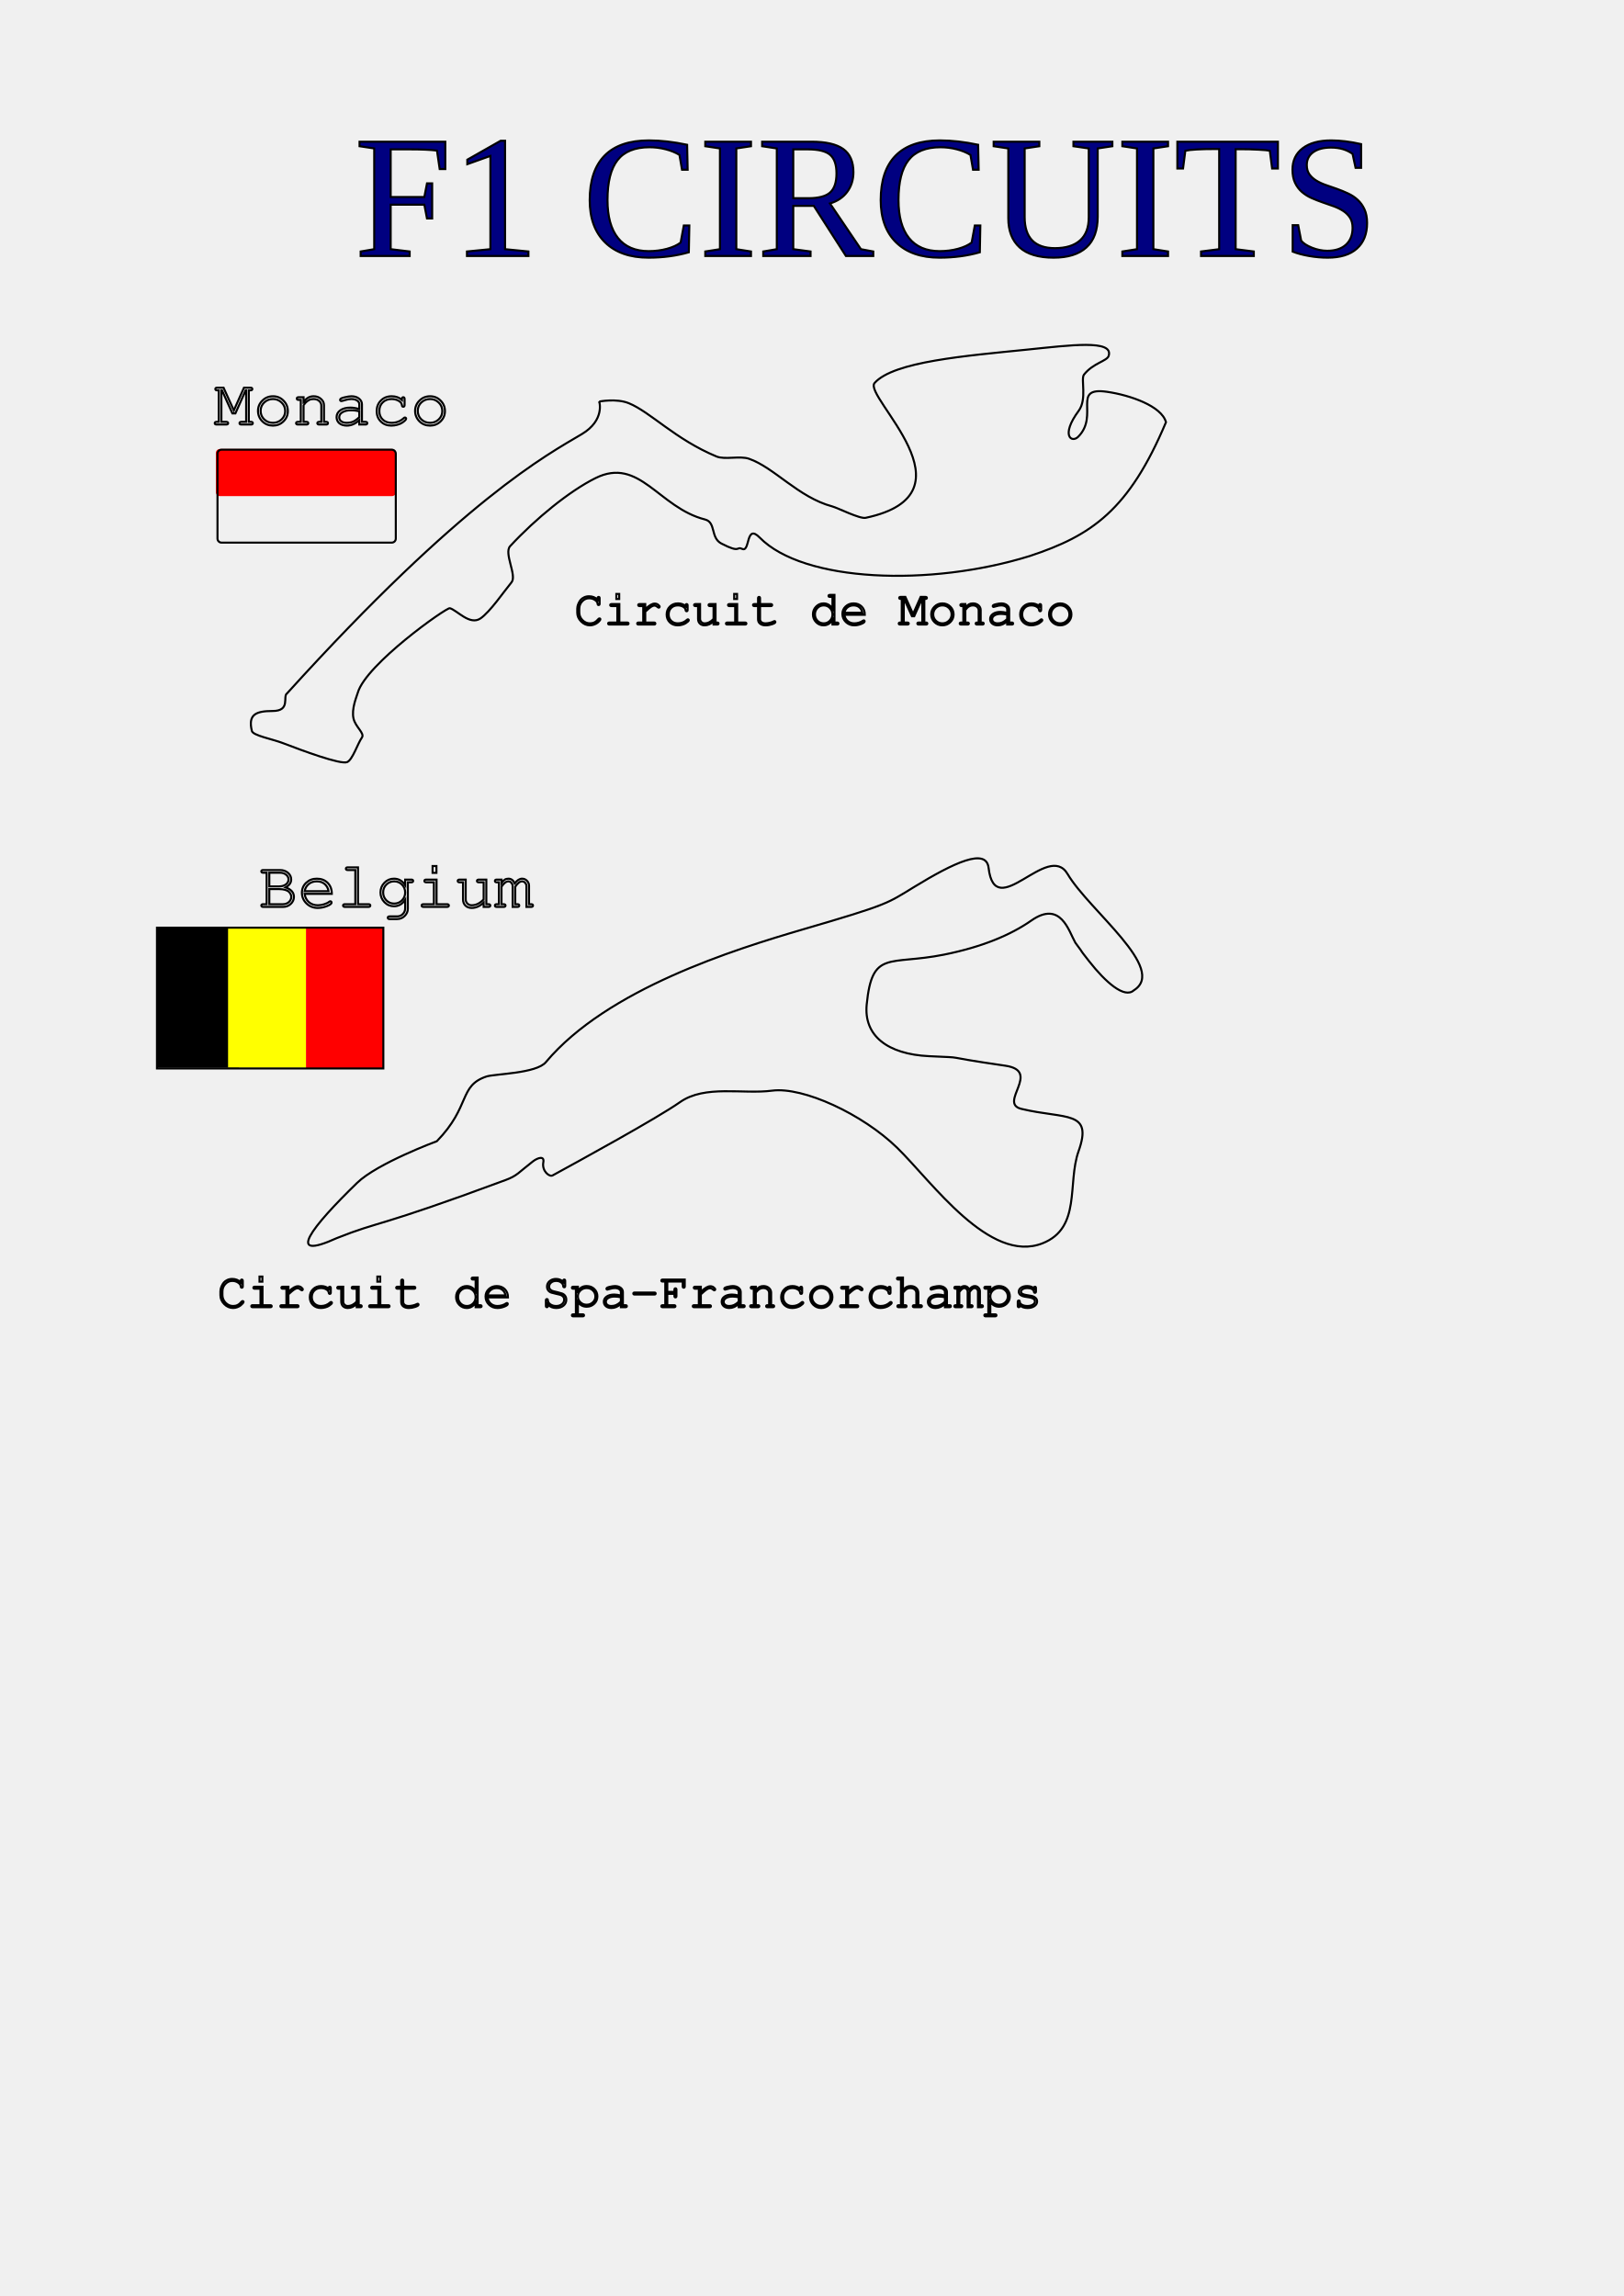
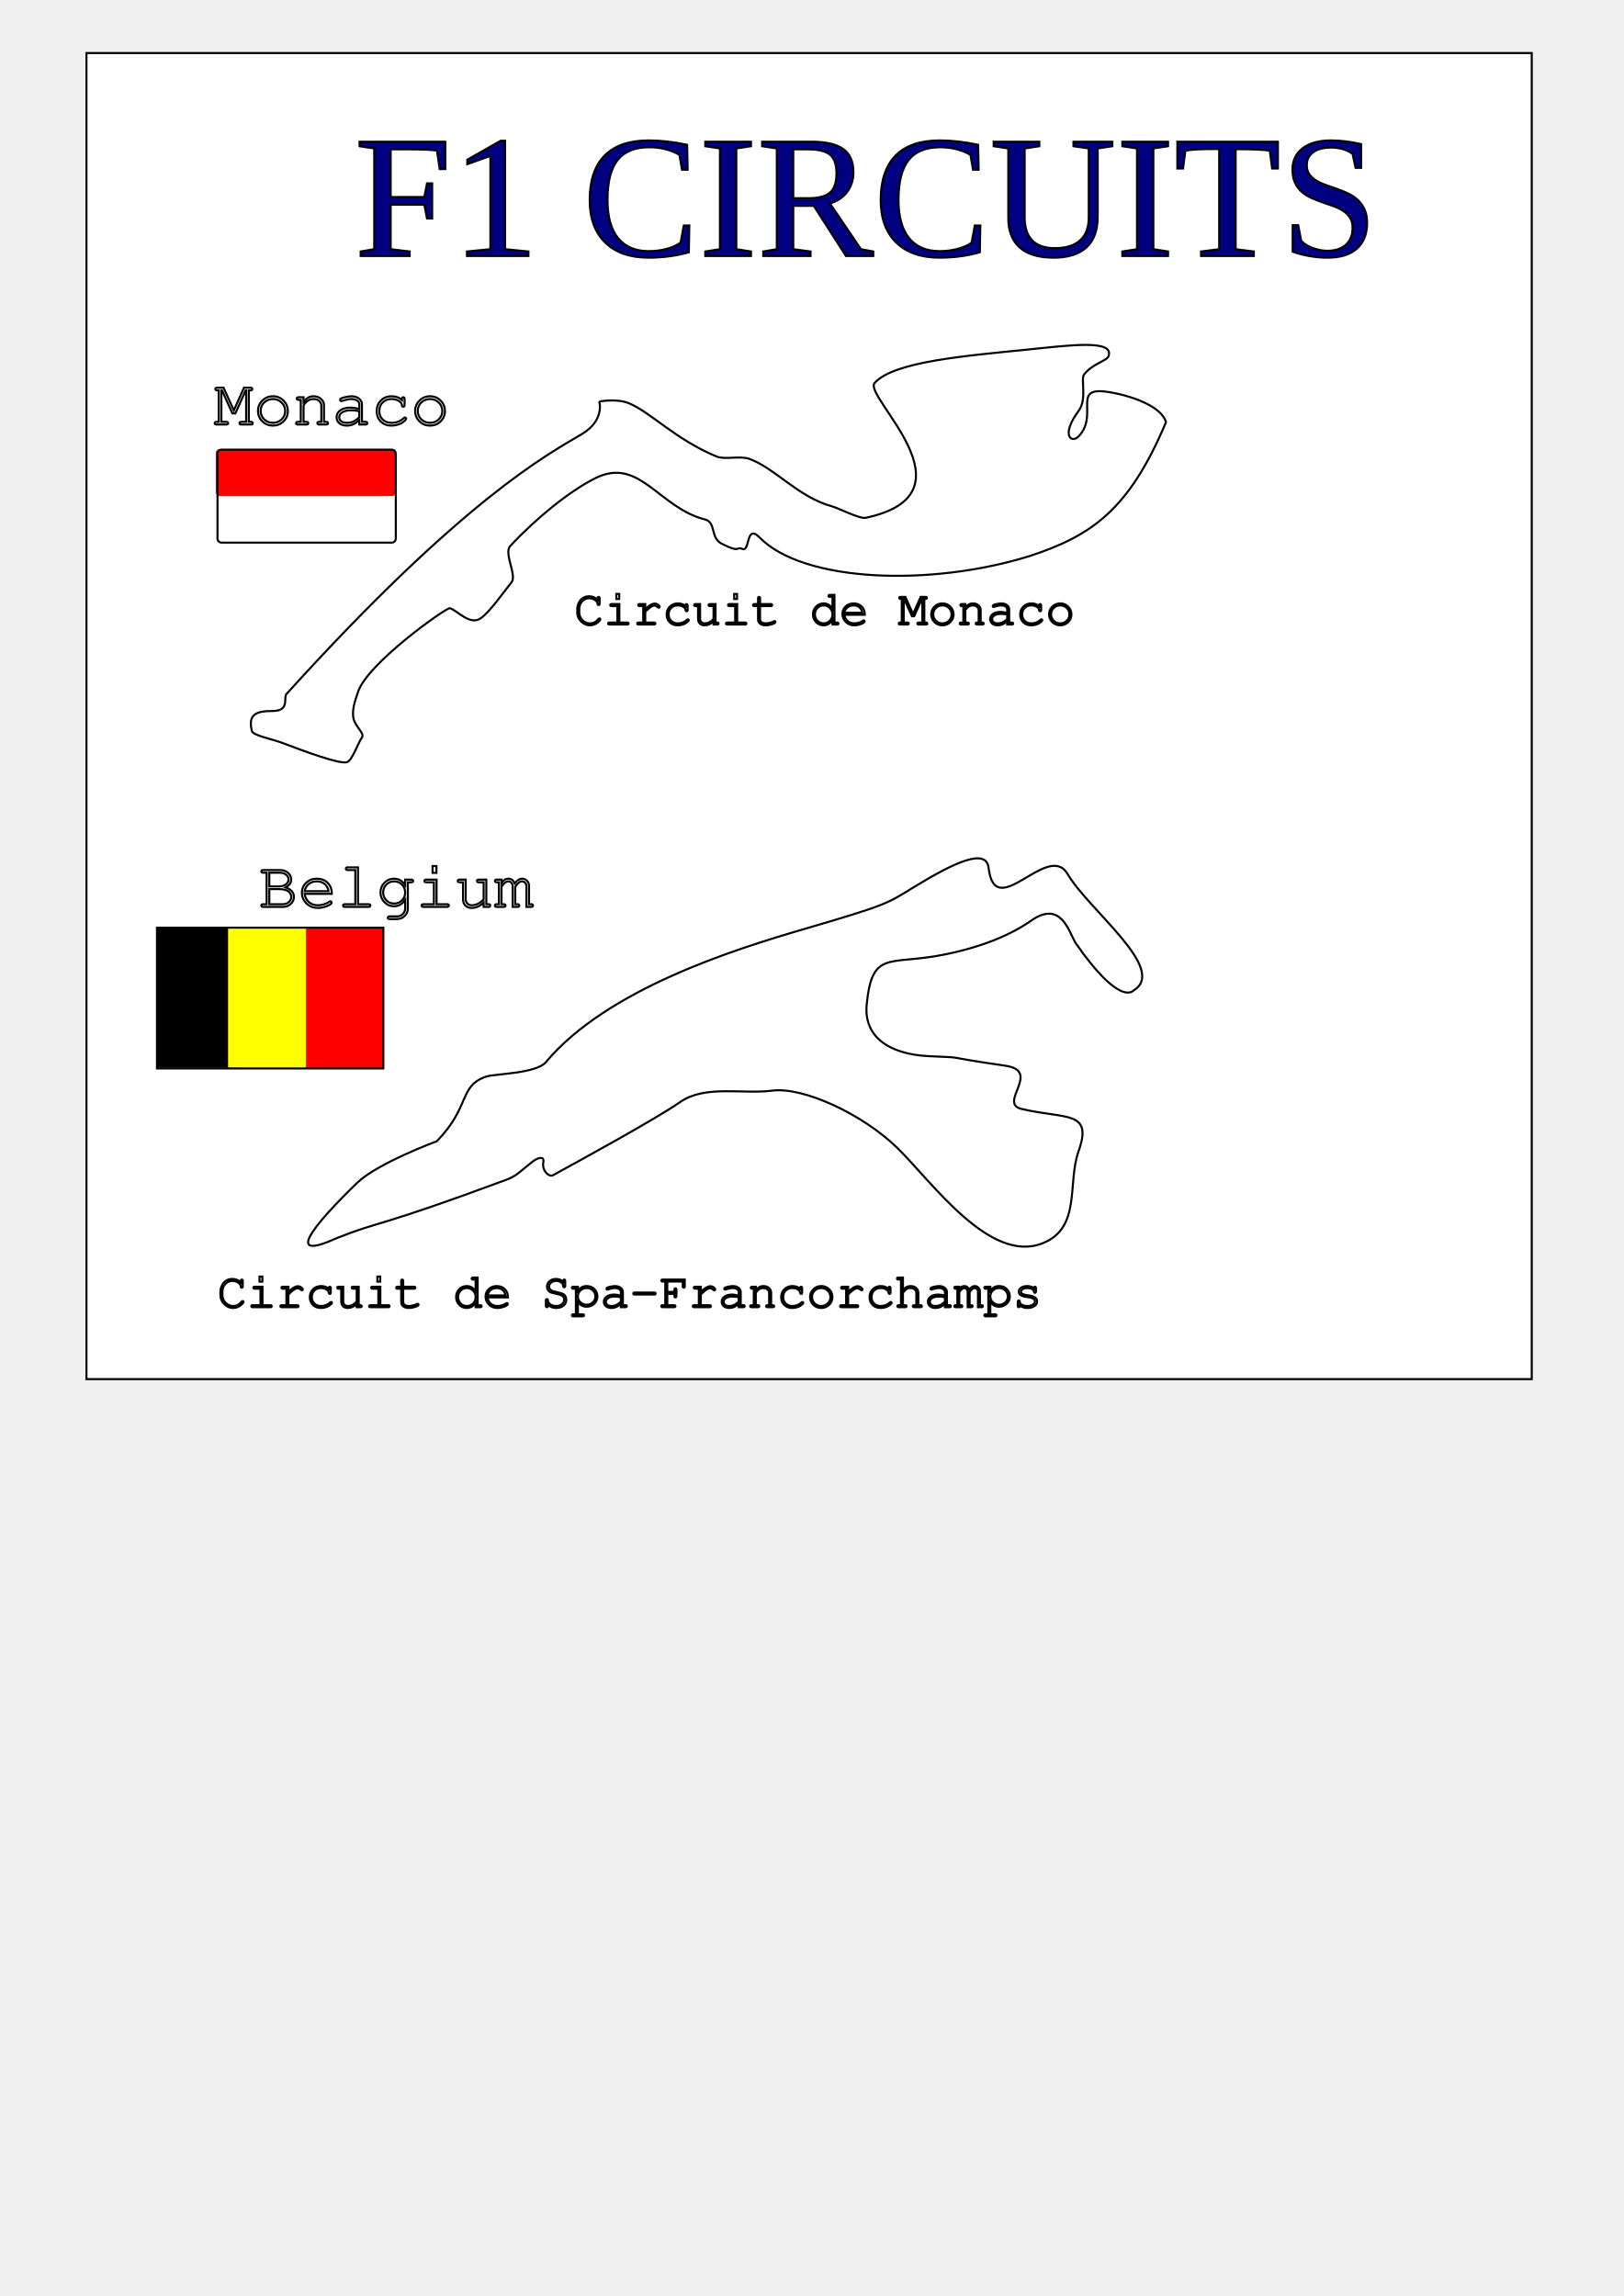
<svg xmlns="http://www.w3.org/2000/svg" width="210mm" height="297mm" viewBox="0 0 210 297" version="1.1" id="svg5">
  <defs id="defs2">
    <rect x="270.404" y="593.553" width="457.341" height="57.728" id="rect51583" />
    <rect x="126.367" y="413.784" width="274.4" height="59.04" id="rect51577" />
    <rect x="280.662" y="283.143" width="404.37" height="73.678" id="rect51571" />
    <rect x="142.143" y="149.566" width="446.749" height="173.503" id="rect608" />
    <rect x="173.301" y="49.648" width="531.726" height="104.838" id="rect113" />
  </defs>
  <g id="layer1">
-     <text xml:space="preserve" transform="scale(0.2645833)" id="text111" style="font-size:85.333px;white-space:pre;shape-inside:url(#rect113);fill:#000080;stroke:#000000">
-       <tspan x="173.301" y="125.148" id="tspan53904">F1 CIRCUITS
+     <rect style="fill:#ffffff;stroke:#000000;stroke-width:0.265;stroke-opacity:1;fill-opacity:1" id="rect56816" width="186.923" height="171.536" x="11.183" y="6.861" />
+     <text xml:space="preserve" transform="scale(0.2645833)" id="text111" style="font-size:85.333px;white-space:pre;shape-inside:url(#rect113);display:inline;fill:#000080;stroke:#000000">
+       <tspan x="173.301" y="125.148" id="tspan57006">F1 CIRCUITS
</tspan>
    </text>
    <path style="fill:none;stroke:#000000;stroke-width:0.265" d="m 77.504,51.942 c 0,0 2.221,-0.437 3.818,0.214 2.816,1.148 6,4.669 11.348,6.893 1.071,0.445 3.023,-0.113 4.202,0.294 3.253,1.124 6.401,4.995 10.754,6.16 0.761,0.204 3.562,1.644 4.336,1.48 14.738,-3.126 -0.388,-15.7 1.152,-17.44 2.468,-2.787 11.891,-3.52 19.736,-4.319 5.561,-0.566 11.192,-1.328 10.541,0.805 -0.211,0.692 -2.007,0.919 -3.194,2.43 -0.446,0.568 0.432,3.166 -0.688,4.683 -2.381,3.224 -0.904,4.2 -0.062,3.356 2.767,-2.778 -0.934,-6.497 3.746,-5.814 2.953,0.431 7.051,1.835 7.608,3.931 -4.796,11.392 -9.635,14.673 -17.607,17.306 -12.894,4.014 -29.291,3.388 -34.938,-2.382 -1.826,-1.866 -1.223,1.927 -2.249,1.468 -0.833,-0.372 -0.162,0.619 -2.704,-0.696 -1.446,-0.748 -0.668,-2.743 -2.124,-3.114 -6,-1.527 -8.474,-8.18 -14.168,-5.347 -3.362,1.673 -7.73,5.233 -11.033,8.799 -0.839,0.906 0.91,3.795 0.18,4.676 -0.956,1.153 -2.791,3.851 -4.023,4.678 -1.382,0.928 -3.001,-1.053 -3.953,-1.328 -0.426,-0.123 -10.844,7.237 -11.911,10.938 -0.155,0.537 -0.831,2.079 -0.55,3.332 0.246,1.095 1.479,1.906 1.087,2.46 -0.549,0.777 -1.208,2.87 -1.904,3.174 -0.838,0.365 -5.886,-1.519 -8.298,-2.447 -1.414,-0.545 -3.886,-0.98 -4.031,-1.58 -0.502,-2.08 0.443,-2.579 2.685,-2.581 2.375,-0.002 1.267,-1.899 1.862,-2.274 22.773,-25.138 33.734,-30.931 38.115,-33.535 3.031,-1.802 2.267,-4.221 2.267,-4.221 z" id="path227" />
-     <text xml:space="preserve" transform="scale(0.2645833)" id="text606" style="font-size:33.333px;white-space:pre;shape-inside:url(#rect608);fill:none;stroke:#000000;-inkscape-font-specification:FreeMono;font-family:FreeMono;font-weight:normal;font-style:normal;font-stretch:normal;font-variant:normal" />
+     <text xml:space="preserve" transform="scale(0.2645833)" id="text606" style="font-style:normal;font-variant:normal;font-weight:normal;font-stretch:normal;font-size:33.333px;font-family:FreeMono;-inkscape-font-specification:FreeMono;white-space:pre;shape-inside:url(#rect608);display:inline;fill:none;stroke:#000000" />
    <text xml:space="preserve" style="font-style:normal;font-variant:normal;font-weight:normal;font-stretch:normal;font-size:8.467px;font-family:FreeMono;-inkscape-font-specification:FreeMono;fill:none;stroke:#000000;stroke-width:0.265" x="27.679" y="54.913" id="text664">
      <tspan id="tspan662" style="font-size:8.467px;stroke-width:0.265" x="27.679" y="54.913">Monaco</tspan>
    </text>
    <rect style="fill:#ff0000;stroke:none;stroke-width:0.265" id="rect770" width="23.297" height="6.098" x="27.916" y="58.078" ry="0.522" />
    <rect style="fill:none;stroke:#000000;stroke-width:0.265;stroke-opacity:1" id="rect1449" width="23.06" height="12.021" x="28.129" y="58.17" ry="0.522" />
    <path style="fill:none;stroke:#000000;stroke-width:0.265;stroke-opacity:1" d="m 43.57,160.151 c -6.847,3.114 -3.217,-1.476 2.611,-7.135 2.627,-2.55 10.319,-5.395 10.319,-5.395 4.4,-4.524 2.807,-7.154 6.405,-8.366 1.057,-0.356 6.467,-0.374 7.697,-1.864 7.949,-9.46 24.355,-14.565 33.288,-17.181 11.02,-3.218 10.81,-3.321 14.307,-5.457 5.247,-3.205 9.353,-5.113 9.66,-2.495 0.847,7.249 7.672,-3.522 10.218,0.8 2.786,4.729 12.972,12.299 8.565,15.046 -1.202,1.103 -3.645,-1.037 -5.786,-3.768 -1.658,-2.115 -0.256,-0.358 -1.778,-2.395 -0.833,-1.445 -1.87,-5.54 -5.695,-2.861 -2.663,1.865 -6.388,3.426 -11.313,4.411 -7.091,1.417 -9.27,-0.672 -9.973,6.437 -0.401,4.051 2.697,6.434 8.043,6.693 5.498,0.267 0.612,-0.104 9.868,1.231 4.777,0.689 -0.966,4.858 2.098,5.589 5.741,1.37 9.293,0.137 7.386,5.492 -1.473,4.135 0.385,9.9 -4.65,11.893 -6.855,2.713 -14.301,-7.957 -18.8,-12.348 -4.465,-4.359 -12.154,-7.923 -16.18,-7.396 -3.774,0.495 -8.677,-0.79 -11.915,1.488 -2.986,2.1 -13.07,7.617 -16.478,9.479 -0.414,0.226 -1.41,-0.573 -1.196,-1.703 0.164,-0.87 -0.713,-0.605 -1.381,-0.088 -1.828,1.414 -1.975,1.821 -3.512,2.39 -16.957,6.289 -16.059,5.216 -21.81,7.504 z" id="path3629" />
-     <text xml:space="preserve" transform="scale(0.2645833)" id="text51569" style="font-style:normal;font-variant:normal;font-weight:normal;font-stretch:normal;font-size:24px;font-family:FreeMono;-inkscape-font-specification:FreeMono;white-space:pre;shape-inside:url(#rect51571);fill:none;stroke:#000000;stroke-opacity:1">
-       <tspan x="280.662" y="305.343" id="tspan53906">Circuit de Monaco</tspan>
+     <text xml:space="preserve" transform="scale(0.2645833)" id="text51569" style="font-style:normal;font-variant:normal;font-weight:normal;font-stretch:normal;font-size:24px;font-family:FreeMono;-inkscape-font-specification:FreeMono;white-space:pre;shape-inside:url(#rect51571);display:inline;fill:none;stroke:#000000;stroke-opacity:1">
+       <tspan x="280.662" y="305.343" id="tspan57008">Circuit de Monaco</tspan>
    </text>
-     <text xml:space="preserve" transform="scale(0.2645833)" id="text51575" style="font-style:normal;font-variant:normal;font-weight:normal;font-stretch:normal;font-size:32px;font-family:FreeMono;-inkscape-font-specification:FreeMono;white-space:pre;shape-inside:url(#rect51577);fill:none;stroke:#000000;stroke-opacity:1">
-       <tspan x="126.367" y="443.383" id="tspan53908">Belgium</tspan>
+     <text xml:space="preserve" transform="scale(0.2645833)" id="text51575" style="font-style:normal;font-variant:normal;font-weight:normal;font-stretch:normal;font-size:32px;font-family:FreeMono;-inkscape-font-specification:FreeMono;white-space:pre;shape-inside:url(#rect51577);display:inline;fill:none;stroke:#000000;stroke-opacity:1">
+       <tspan x="126.367" y="443.383" id="tspan57010">Belgium</tspan>
    </text>
-     <text xml:space="preserve" transform="matrix(0.2645833,0,0,0.2645833,-43.43747,6.17577)" id="text51581" style="font-style:normal;font-variant:normal;font-weight:normal;font-stretch:normal;font-size:24px;font-family:FreeMono;-inkscape-font-specification:FreeMono;white-space:pre;shape-inside:url(#rect51583);fill:none;stroke:#000000;stroke-opacity:1">
-       <tspan x="270.404" y="615.753" id="tspan53910">Circuit de Spa-Francorchamps</tspan>
+     <text xml:space="preserve" transform="matrix(0.2645833,0,0,0.2645833,-43.43747,6.17577)" id="text51581" style="font-style:normal;font-variant:normal;font-weight:normal;font-stretch:normal;font-size:24px;font-family:FreeMono;-inkscape-font-specification:FreeMono;white-space:pre;shape-inside:url(#rect51583);display:inline;fill:none;stroke:#000000;stroke-opacity:1">
+       <tspan x="270.404" y="615.753" id="tspan57012">Circuit de Spa-Francorchamps</tspan>
    </text>
    <rect style="fill:#000000;stroke:#000000;stroke-width:0.265;stroke-opacity:1" id="rect53039" width="10.342" height="17.812" x="20.433" y="120.179" ry="0.522" rx="0" />
    <rect style="fill:#ffff00;stroke:none;stroke-width:0.266;stroke-opacity:1" id="rect53819" width="10.086" height="18.078" x="29.497" y="120.039" ry="0.529" rx="0" />
    <rect style="fill:#ffff00;stroke:none;stroke-width:0.265;stroke-opacity:1" id="rect53821" width="0" height="1.909" x="31.567" y="118.253" ry="0.027" />
    <rect style="fill:#ff0000;stroke:none;stroke-width:0.26;stroke-opacity:1" id="rect53823" width="9.956" height="18.133" x="39.577" y="120.053" ry="0.528" rx="0" />
    <rect style="fill:none;stroke:#000000;stroke-width:0.263;stroke-opacity:1" id="rect53825" width="29.278" height="18.213" x="20.301" y="119.999" ry="0" />
  </g>
</svg>
